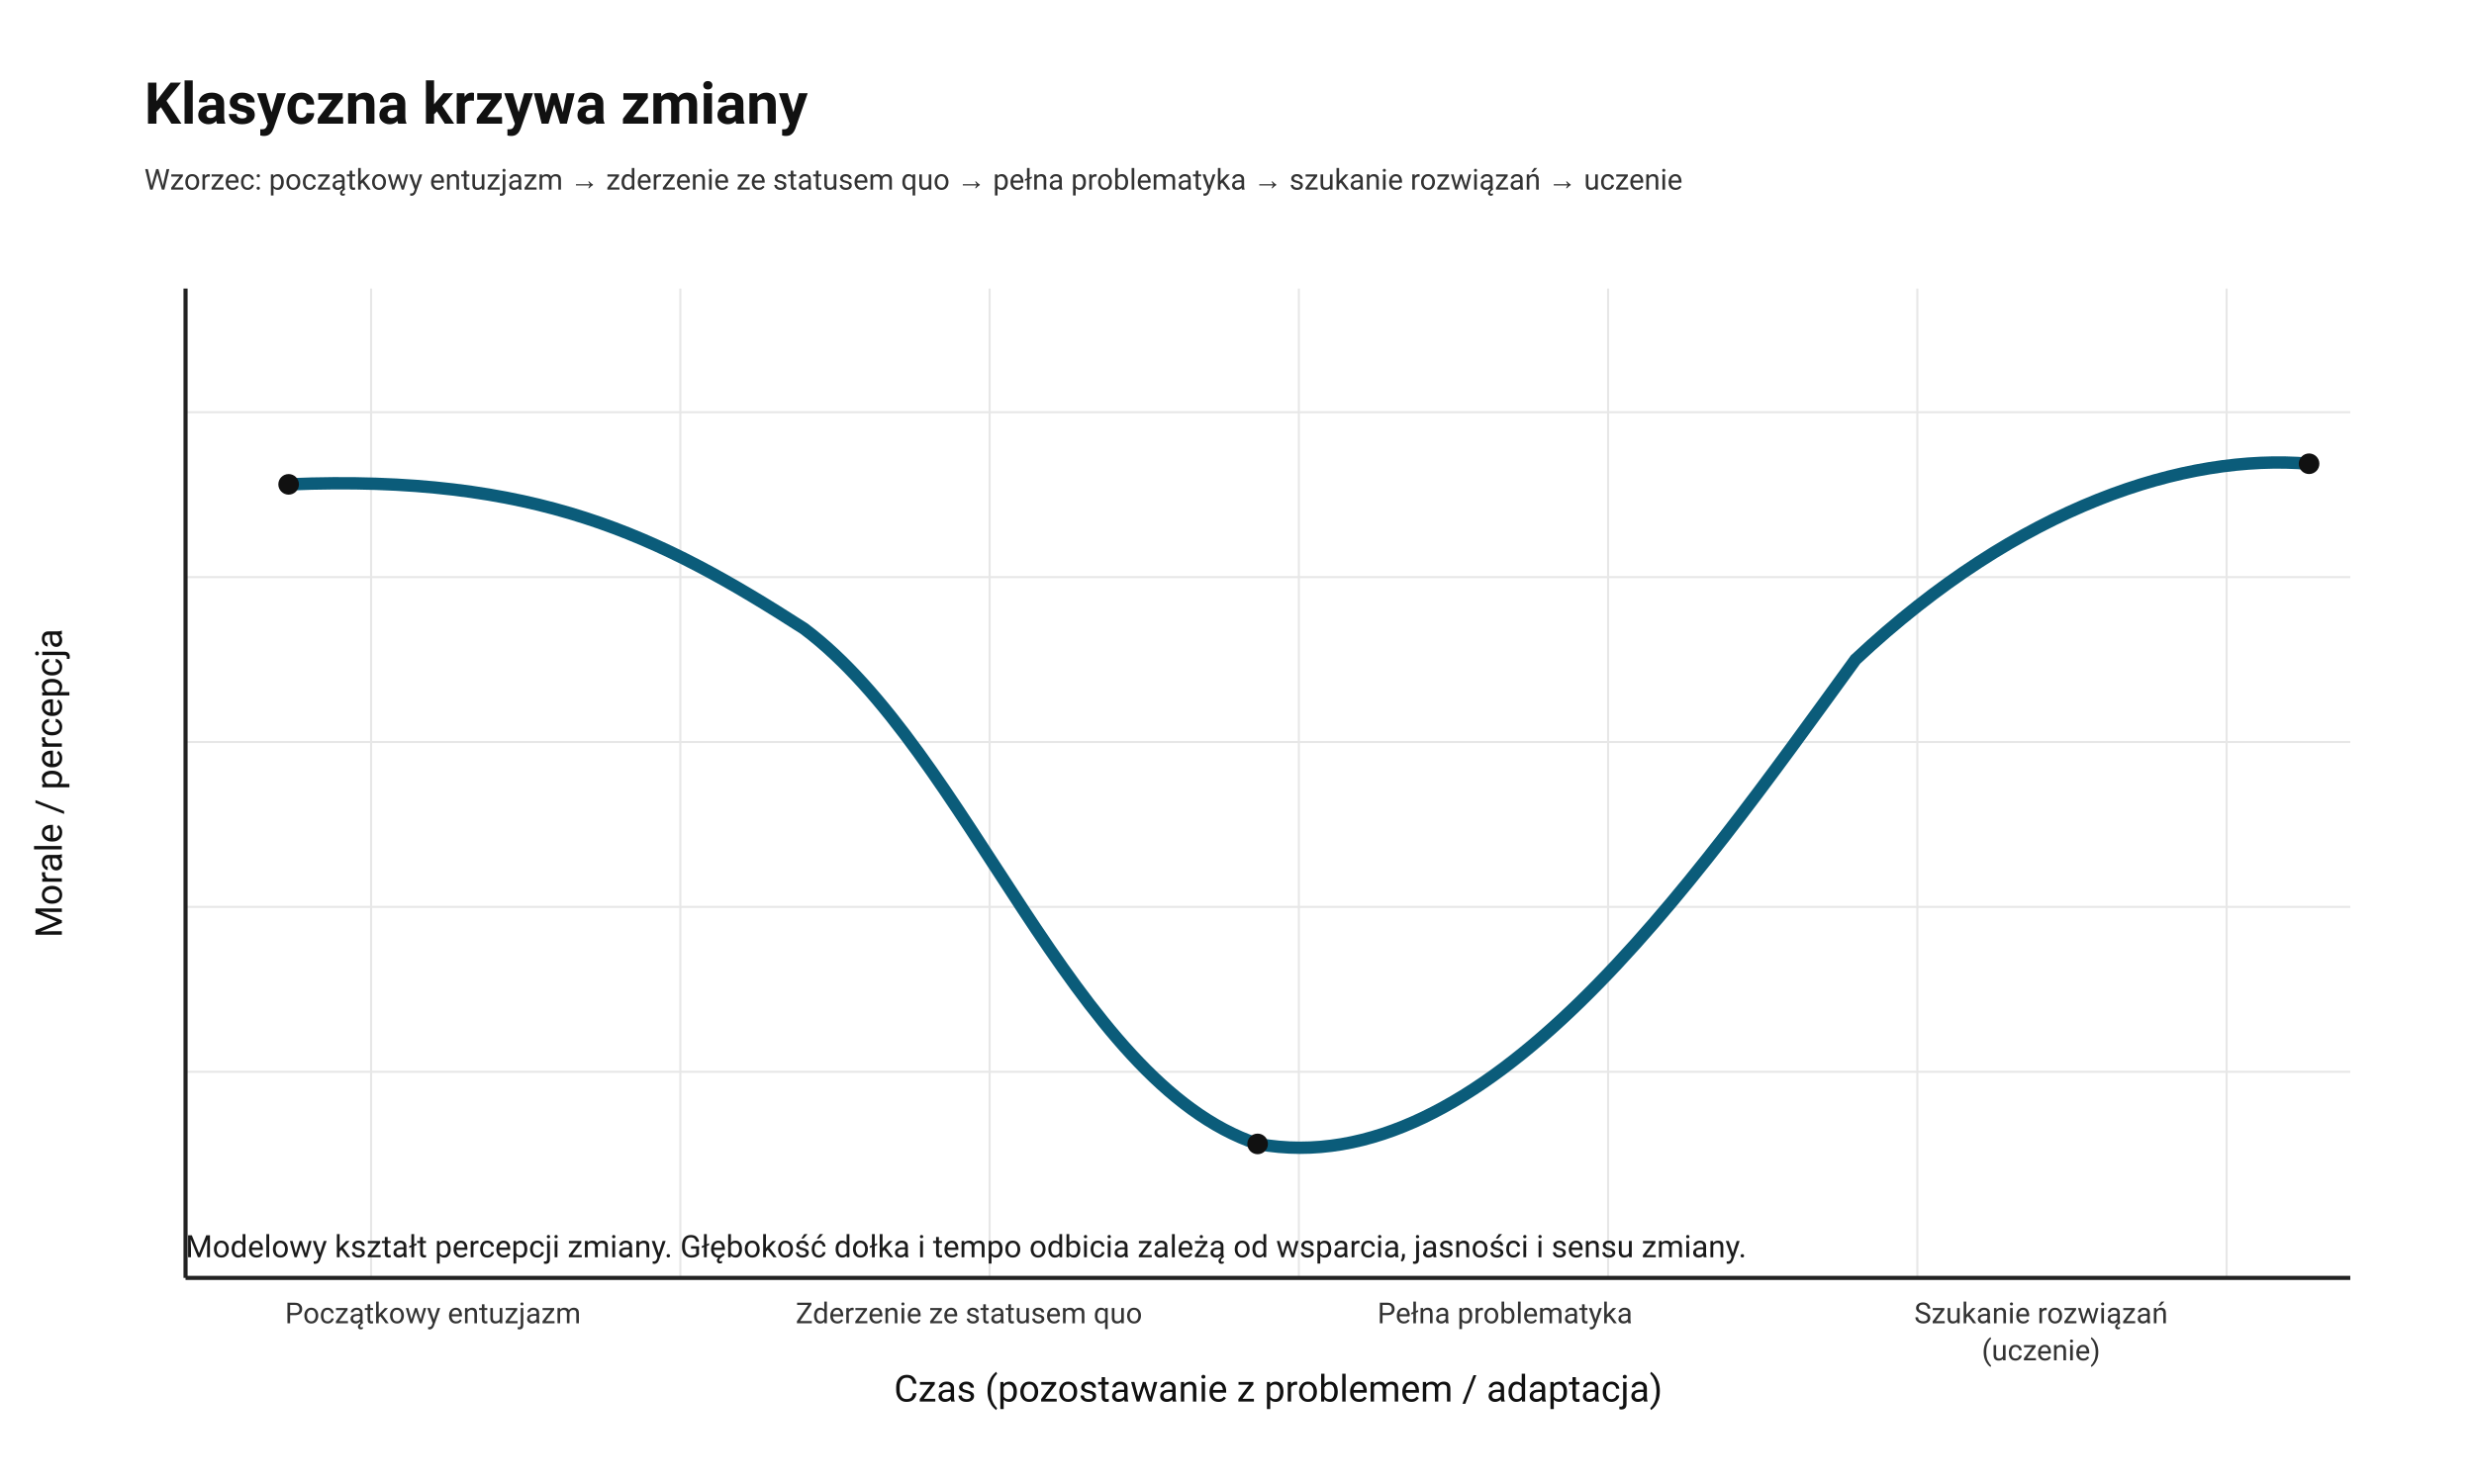
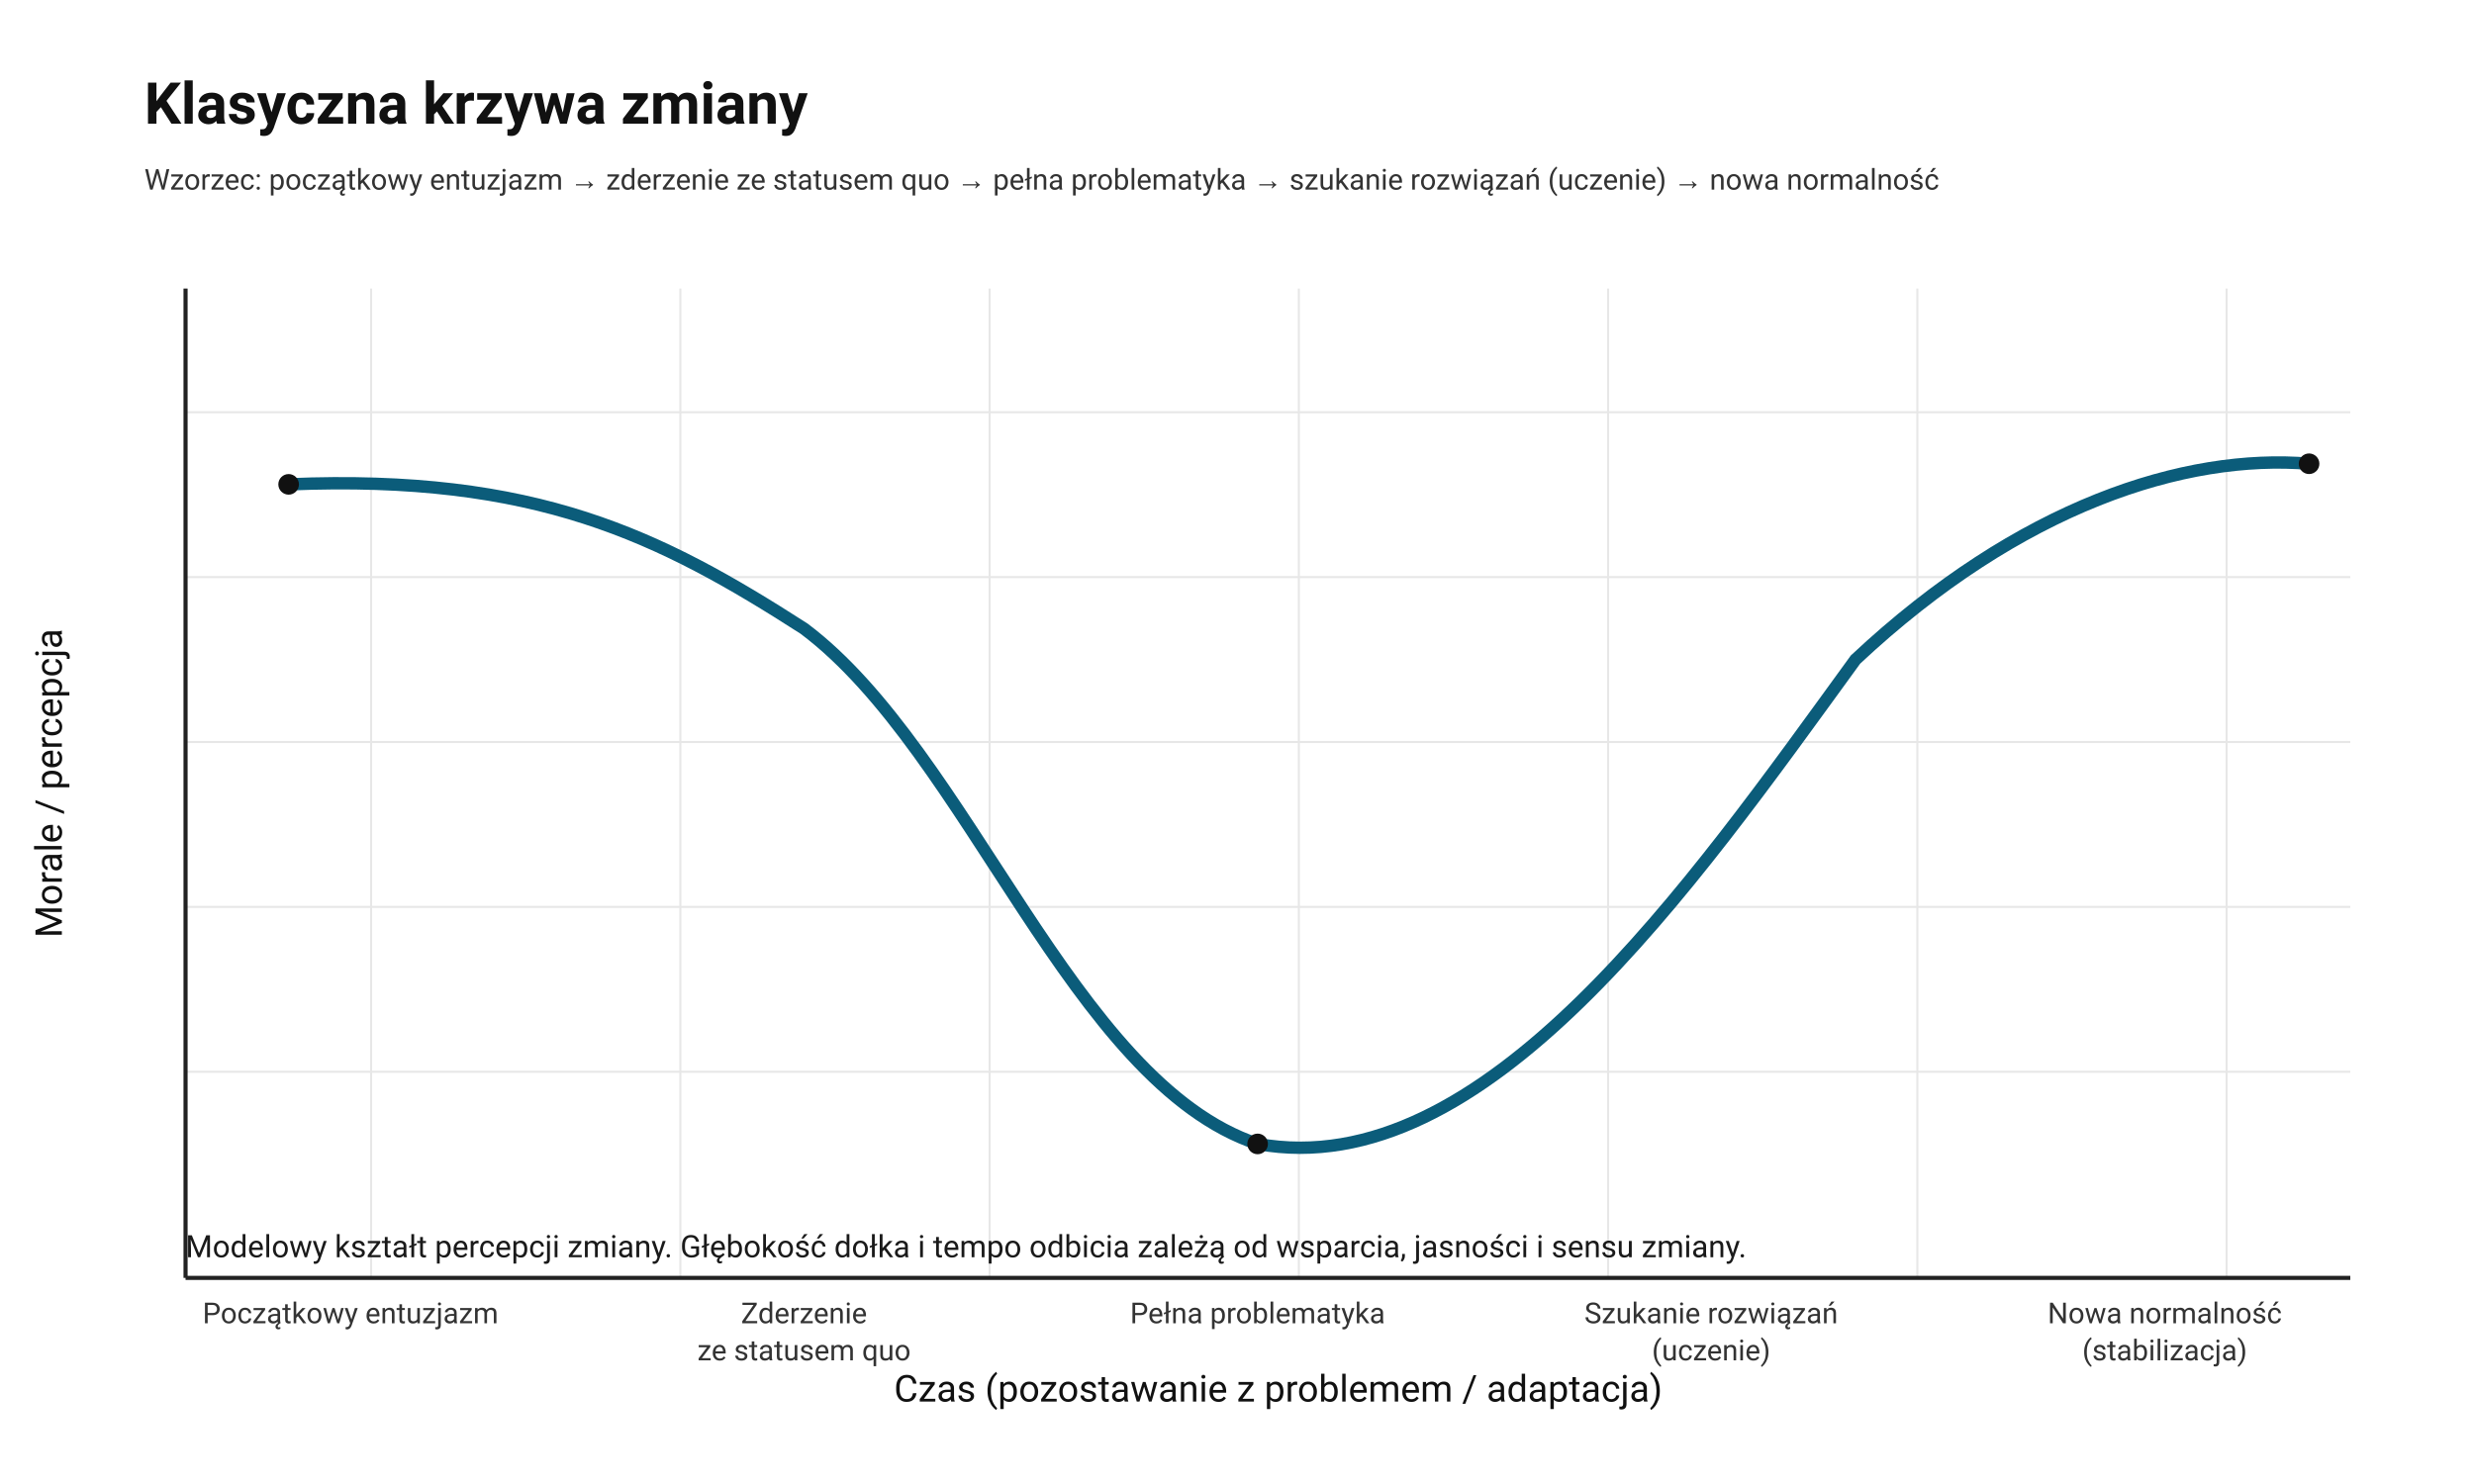
<svg xmlns="http://www.w3.org/2000/svg" viewBox="0 0 1200 720" role="img" aria-label="Klasyczna krzywa zmiany (morale / percepcja w trakcie zmiany)">
  <defs>
    <style>
      :root { color-scheme: light; }
      .bg { fill: #ffffff; }
      .axis { stroke: #222; stroke-width: 2; }
      .grid { stroke: #e7e7e7; stroke-width: 1; }
      .label { fill: #111; font: 18px system-ui, -apple-system, "Segoe UI", Roboto, Arial, sans-serif; }
      .small { fill: #333; font: 14px system-ui, -apple-system, "Segoe UI", Roboto, Arial, sans-serif; }
      .title { fill: #111; font: 28px system-ui, -apple-system, "Segoe UI", Roboto, Arial, sans-serif; font-weight: 650; }
      .note { fill: #1a1a1a; font: 15px system-ui, -apple-system, "Segoe UI", Roboto, Arial, sans-serif; }
      .curve { fill: none; stroke: #0b5c7a; stroke-width: 6; }
      .marker { fill: #111; }
    </style>
  </defs>
  <rect class="bg" x="0" y="0" width="1200" height="720" />
  <text class="title" x="70" y="60">Klasyczna krzywa zmiany</text>
-   <text class="small" x="70" y="92">Wzorzec: początkowy entuzjazm → zderzenie ze statusem quo → pełna problematyka → szukanie rozwiązań → uczenie</text>
+   <text class="small" x="70" y="92">Wzorzec: początkowy entuzjazm → zderzenie ze statusem quo → pełna problematyka → szukanie rozwiązań (uczenie) → nowa normalność</text>
  <g>
    <line class="grid" x1="180" y1="140" x2="180" y2="620" />
    <line class="grid" x1="330" y1="140" x2="330" y2="620" />
    <line class="grid" x1="480" y1="140" x2="480" y2="620" />
    <line class="grid" x1="630" y1="140" x2="630" y2="620" />
    <line class="grid" x1="780" y1="140" x2="780" y2="620" />
    <line class="grid" x1="930" y1="140" x2="930" y2="620" />
    <line class="grid" x1="1080" y1="140" x2="1080" y2="620" />
    <line class="grid" x1="90" y1="200" x2="1140" y2="200" />
    <line class="grid" x1="90" y1="280" x2="1140" y2="280" />
    <line class="grid" x1="90" y1="360" x2="1140" y2="360" />
    <line class="grid" x1="90" y1="440" x2="1140" y2="440" />
    <line class="grid" x1="90" y1="520" x2="1140" y2="520" />
  </g>
  <line class="axis" x1="90" y1="620" x2="1140" y2="620" />
  <line class="axis" x1="90" y1="620" x2="90" y2="140" />
  <text class="label" x="620" y="680" text-anchor="middle">Czas (pozostawanie z problemem / adaptacja)</text>
  <text class="label" x="30" y="380" text-anchor="middle" transform="rotate(-90 30 380)">Morale / percepcja</text>
-   <text class="small" x="210" y="642" text-anchor="middle">Początkowy entuzjazm</text>
-   <text class="small" x="470" y="642" text-anchor="middle">Zderzenie ze statusem quo</text>
-   <text class="small" x="730" y="642" text-anchor="middle">Pełna problematyka</text>
-   <text class="small" x="990" y="642" text-anchor="middle">Szukanie rozwiązań</text>
-   <text class="small" x="990" y="660" text-anchor="middle">(uczenie)</text>
+   <text class="small" x="170" y="642" text-anchor="middle">Początkowy entuzjazm</text>
+   <text class="small" x="390" y="642" text-anchor="middle">Zderzenie</text>
+   <text class="small" x="390" y="660" text-anchor="middle">ze statusem quo</text>
+   <text class="small" x="610" y="642" text-anchor="middle">Pełna problematyka</text>
+   <text class="small" x="830" y="642" text-anchor="middle">Szukanie rozwiązań</text>
+   <text class="small" x="830" y="660" text-anchor="middle">(uczenie)</text>
+   <text class="small" x="1050" y="642" text-anchor="middle">Nowa normalność</text>
+   <text class="small" x="1050" y="660" text-anchor="middle">(stabilizacja)</text>
  <path class="curve" d="M 140 235        C 260 230, 320 260, 390 305        C 470 365, 520 525, 610 555        C 720 575, 820 430, 900 320        C 980 245, 1060 220, 1120 225" />
  <circle class="marker" cx="140" cy="235" r="5" />
  <circle class="marker" cx="610" cy="555" r="5" />
  <circle class="marker" cx="1120" cy="225" r="5" />
  <text class="note" x="90" y="610">Modelowy kształt percepcji zmiany. Głębokość dołka i tempo odbicia zależą od wsparcia, jasności i sensu zmiany.</text>
</svg>
